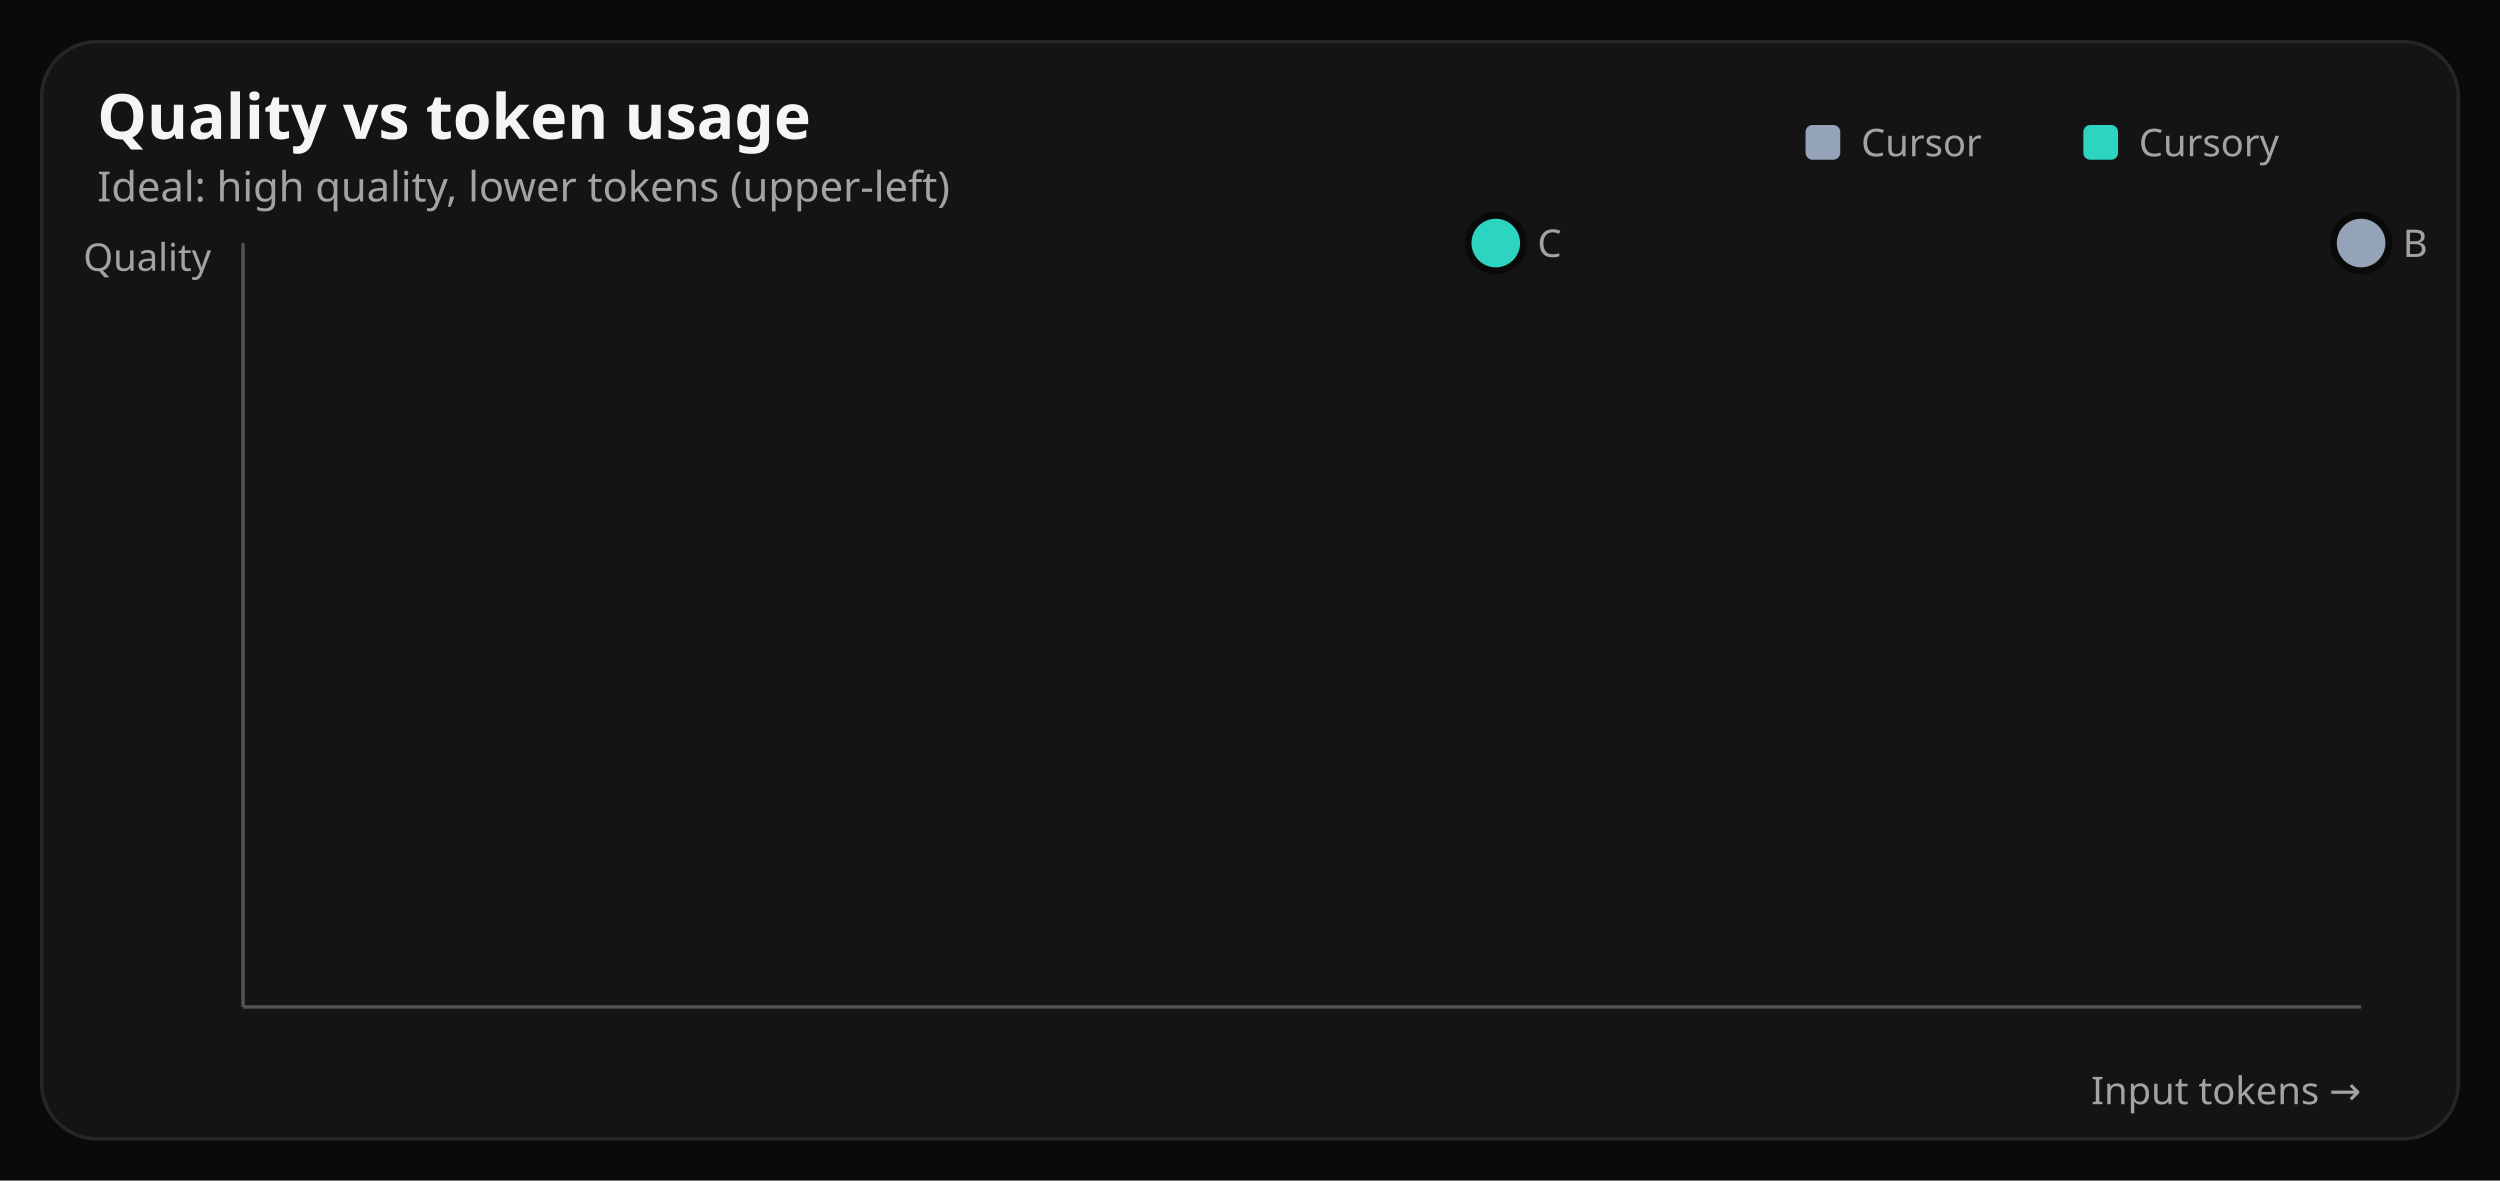
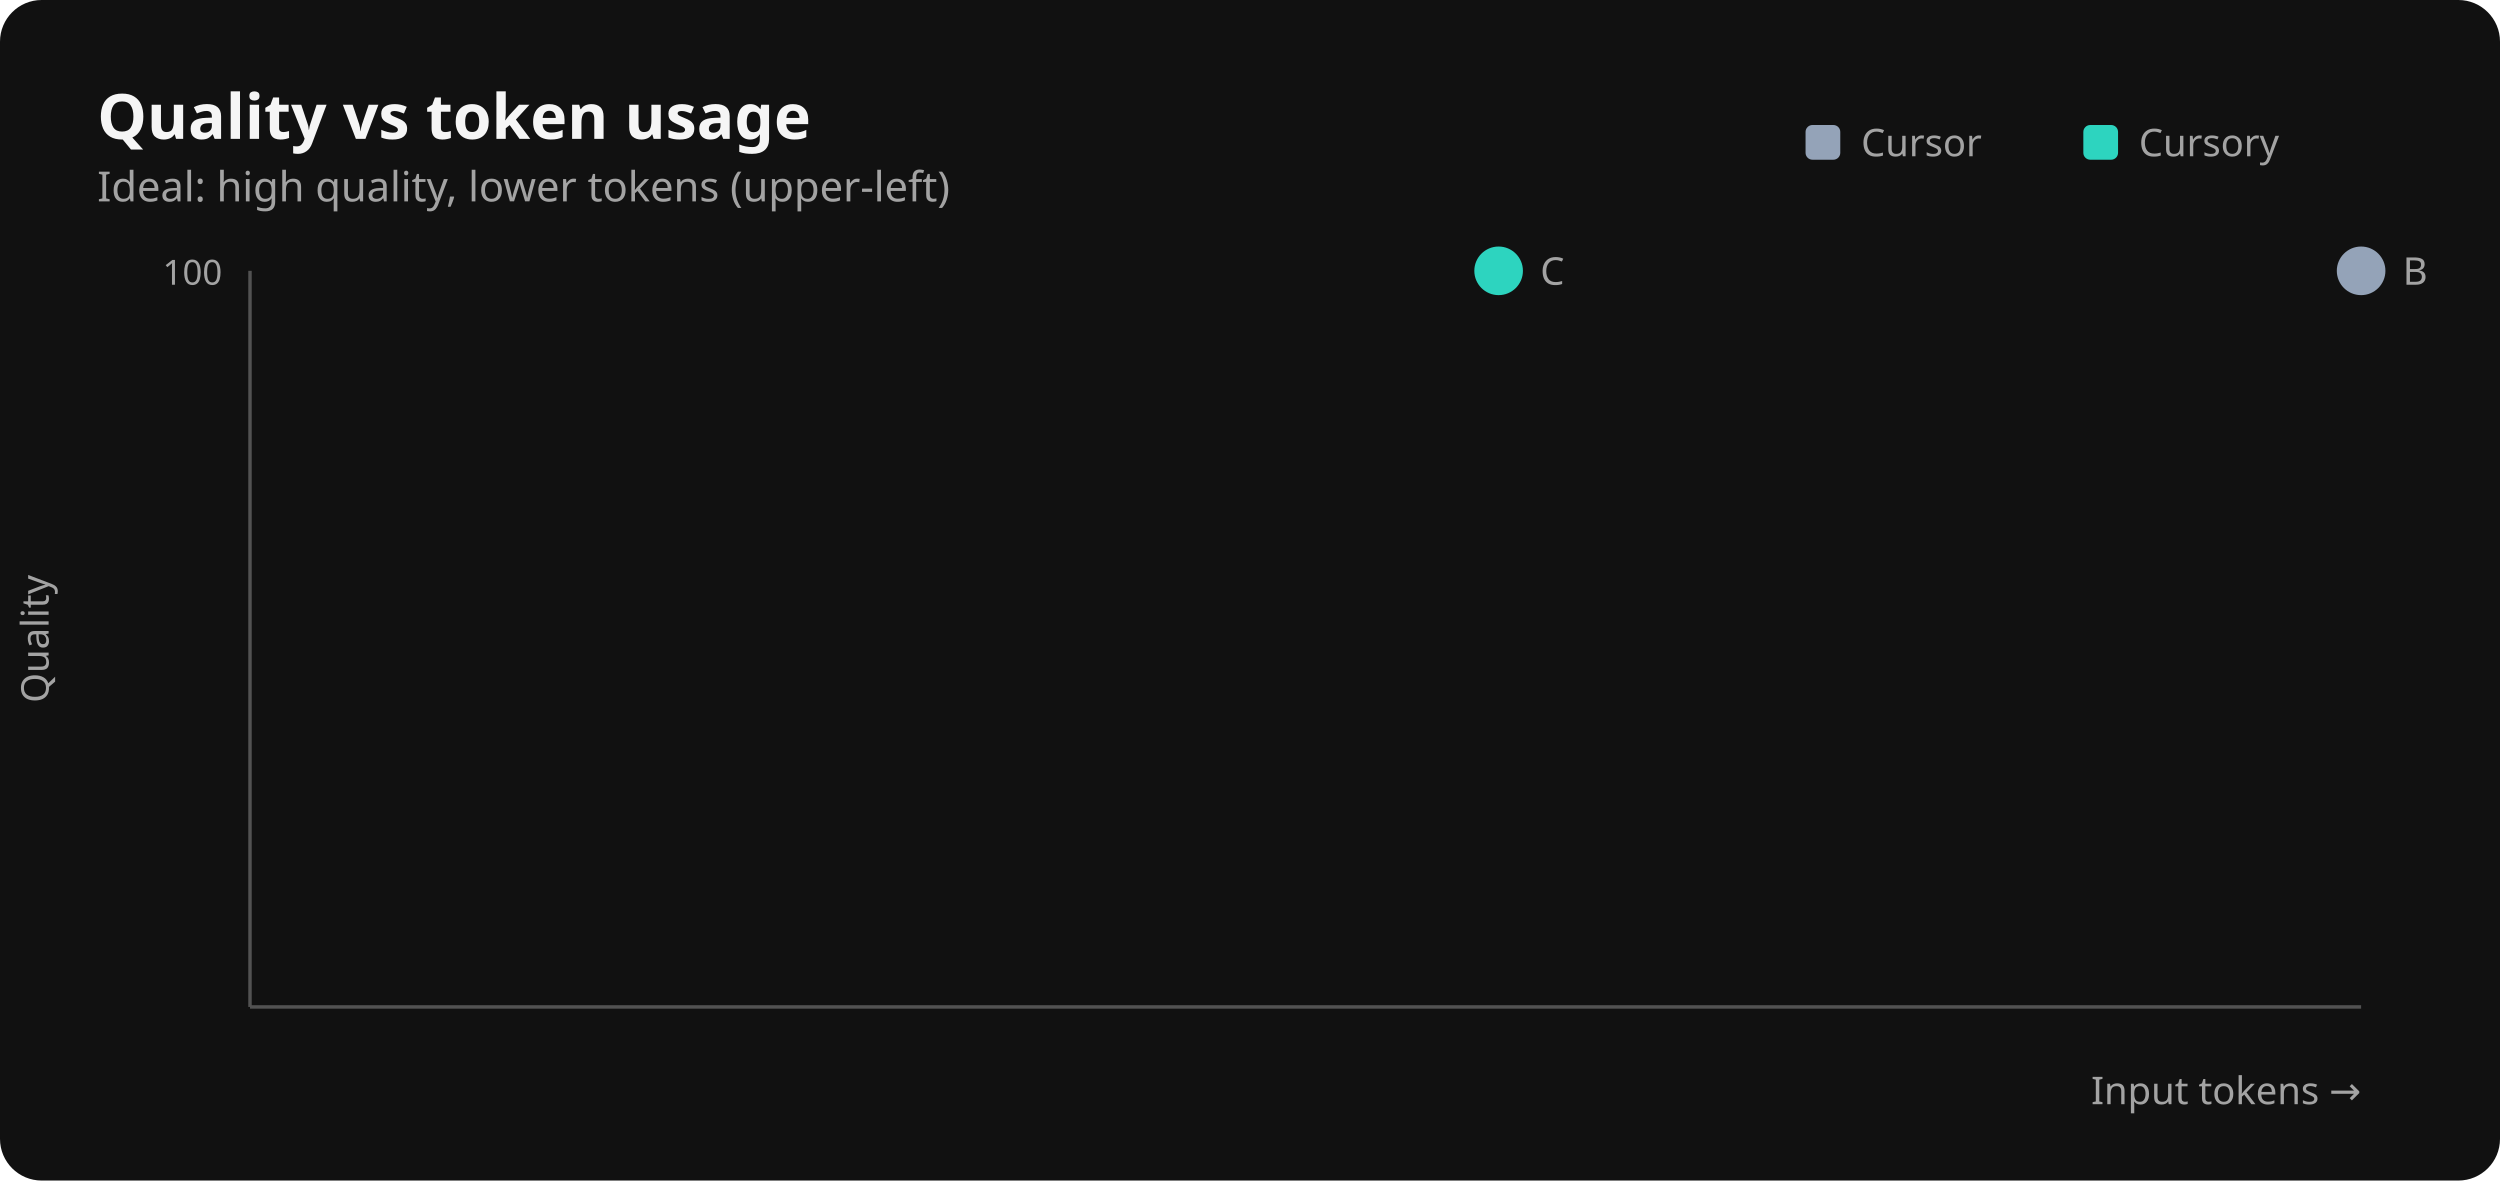
<svg xmlns="http://www.w3.org/2000/svg" width="720" height="340" viewBox="0 0 720 340" role="img" aria-label="Quality vs token usage">
-   <rect width="100%" height="100%" fill="#0a0a0a" />
-   <rect x="12" y="12" width="696" height="316" rx="16" fill="#141414" stroke="#262626" stroke-width="1" />
+   <rect width="100%" height="100%" rx="12" fill="#111111" />
  <text x="28" y="40" font-size="18" font-weight="700" fill="#f5f5f5" font-family="ui-sans-serif, system-ui, sans-serif">Quality vs token usage</text>
  <text x="28" y="58" font-size="12" fill="#a3a3a3" font-family="ui-sans-serif, system-ui, sans-serif">Ideal: high quality, lower tokens (upper-left)</text>
-   <line x1="70" y1="70" x2="70" y2="290" stroke="#525252" />
-   <line x1="70" y1="290" x2="680" y2="290" stroke="#525252" />
-   <text x="24" y="78" font-size="11" fill="#a3a3a3" font-family="ui-sans-serif, system-ui, sans-serif">Quality</text>
+   <line x1="72" y1="78" x2="72" y2="290" stroke="#525252" />
+   <line x1="72" y1="290" x2="680" y2="290" stroke="#525252" />
+   <text x="14" y="184" text-anchor="middle" font-size="11" fill="#a3a3a3" font-family="ui-sans-serif, system-ui, sans-serif" transform="rotate(-90 14 184)">Quality</text>
+   <text x="64" y="82" text-anchor="end" font-size="10" fill="#a3a3a3" font-family="ui-sans-serif, system-ui, sans-serif">100</text>
  <text x="680" y="318" text-anchor="end" font-size="11" fill="#a3a3a3" font-family="ui-sans-serif, system-ui, sans-serif">Input tokens →</text>
-   <circle cx="680" cy="70" r="8" fill="#94a3b8" stroke="#0a0a0a" stroke-width="2" />
-   <text x="692" y="74" font-size="11" fill="#a3a3a3" font-family="ui-sans-serif, system-ui, sans-serif">B</text>
-   <circle cx="430.785" cy="70" r="8" fill="#2dd4bf" stroke="#0a0a0a" stroke-width="2" />
-   <text x="442.785" y="74" font-size="11" fill="#a3a3a3" font-family="ui-sans-serif, system-ui, sans-serif">C</text>
+   <circle cx="680" cy="78" r="8" fill="#94a3b8" stroke="#111111" stroke-width="2" />
+   <text x="692" y="82" font-size="11" fill="#a3a3a3" font-family="ui-sans-serif, system-ui, sans-serif">B</text>
+   <circle cx="431.603" cy="78" r="8" fill="#2dd4bf" stroke="#111111" stroke-width="2" />
+   <text x="443.603" y="82" font-size="11" fill="#a3a3a3" font-family="ui-sans-serif, system-ui, sans-serif">C</text>
  <rect x="520" y="36" width="10" height="10" rx="2" fill="#94a3b8" />
  <text x="536" y="45" font-size="11" fill="#a3a3a3" font-family="ui-sans-serif, system-ui, sans-serif">Cursor</text>
  <rect x="600" y="36" width="10" height="10" rx="2" fill="#2dd4bf" />
  <text x="616" y="45" font-size="11" fill="#a3a3a3" font-family="ui-sans-serif, system-ui, sans-serif">Cursory</text>
</svg>
